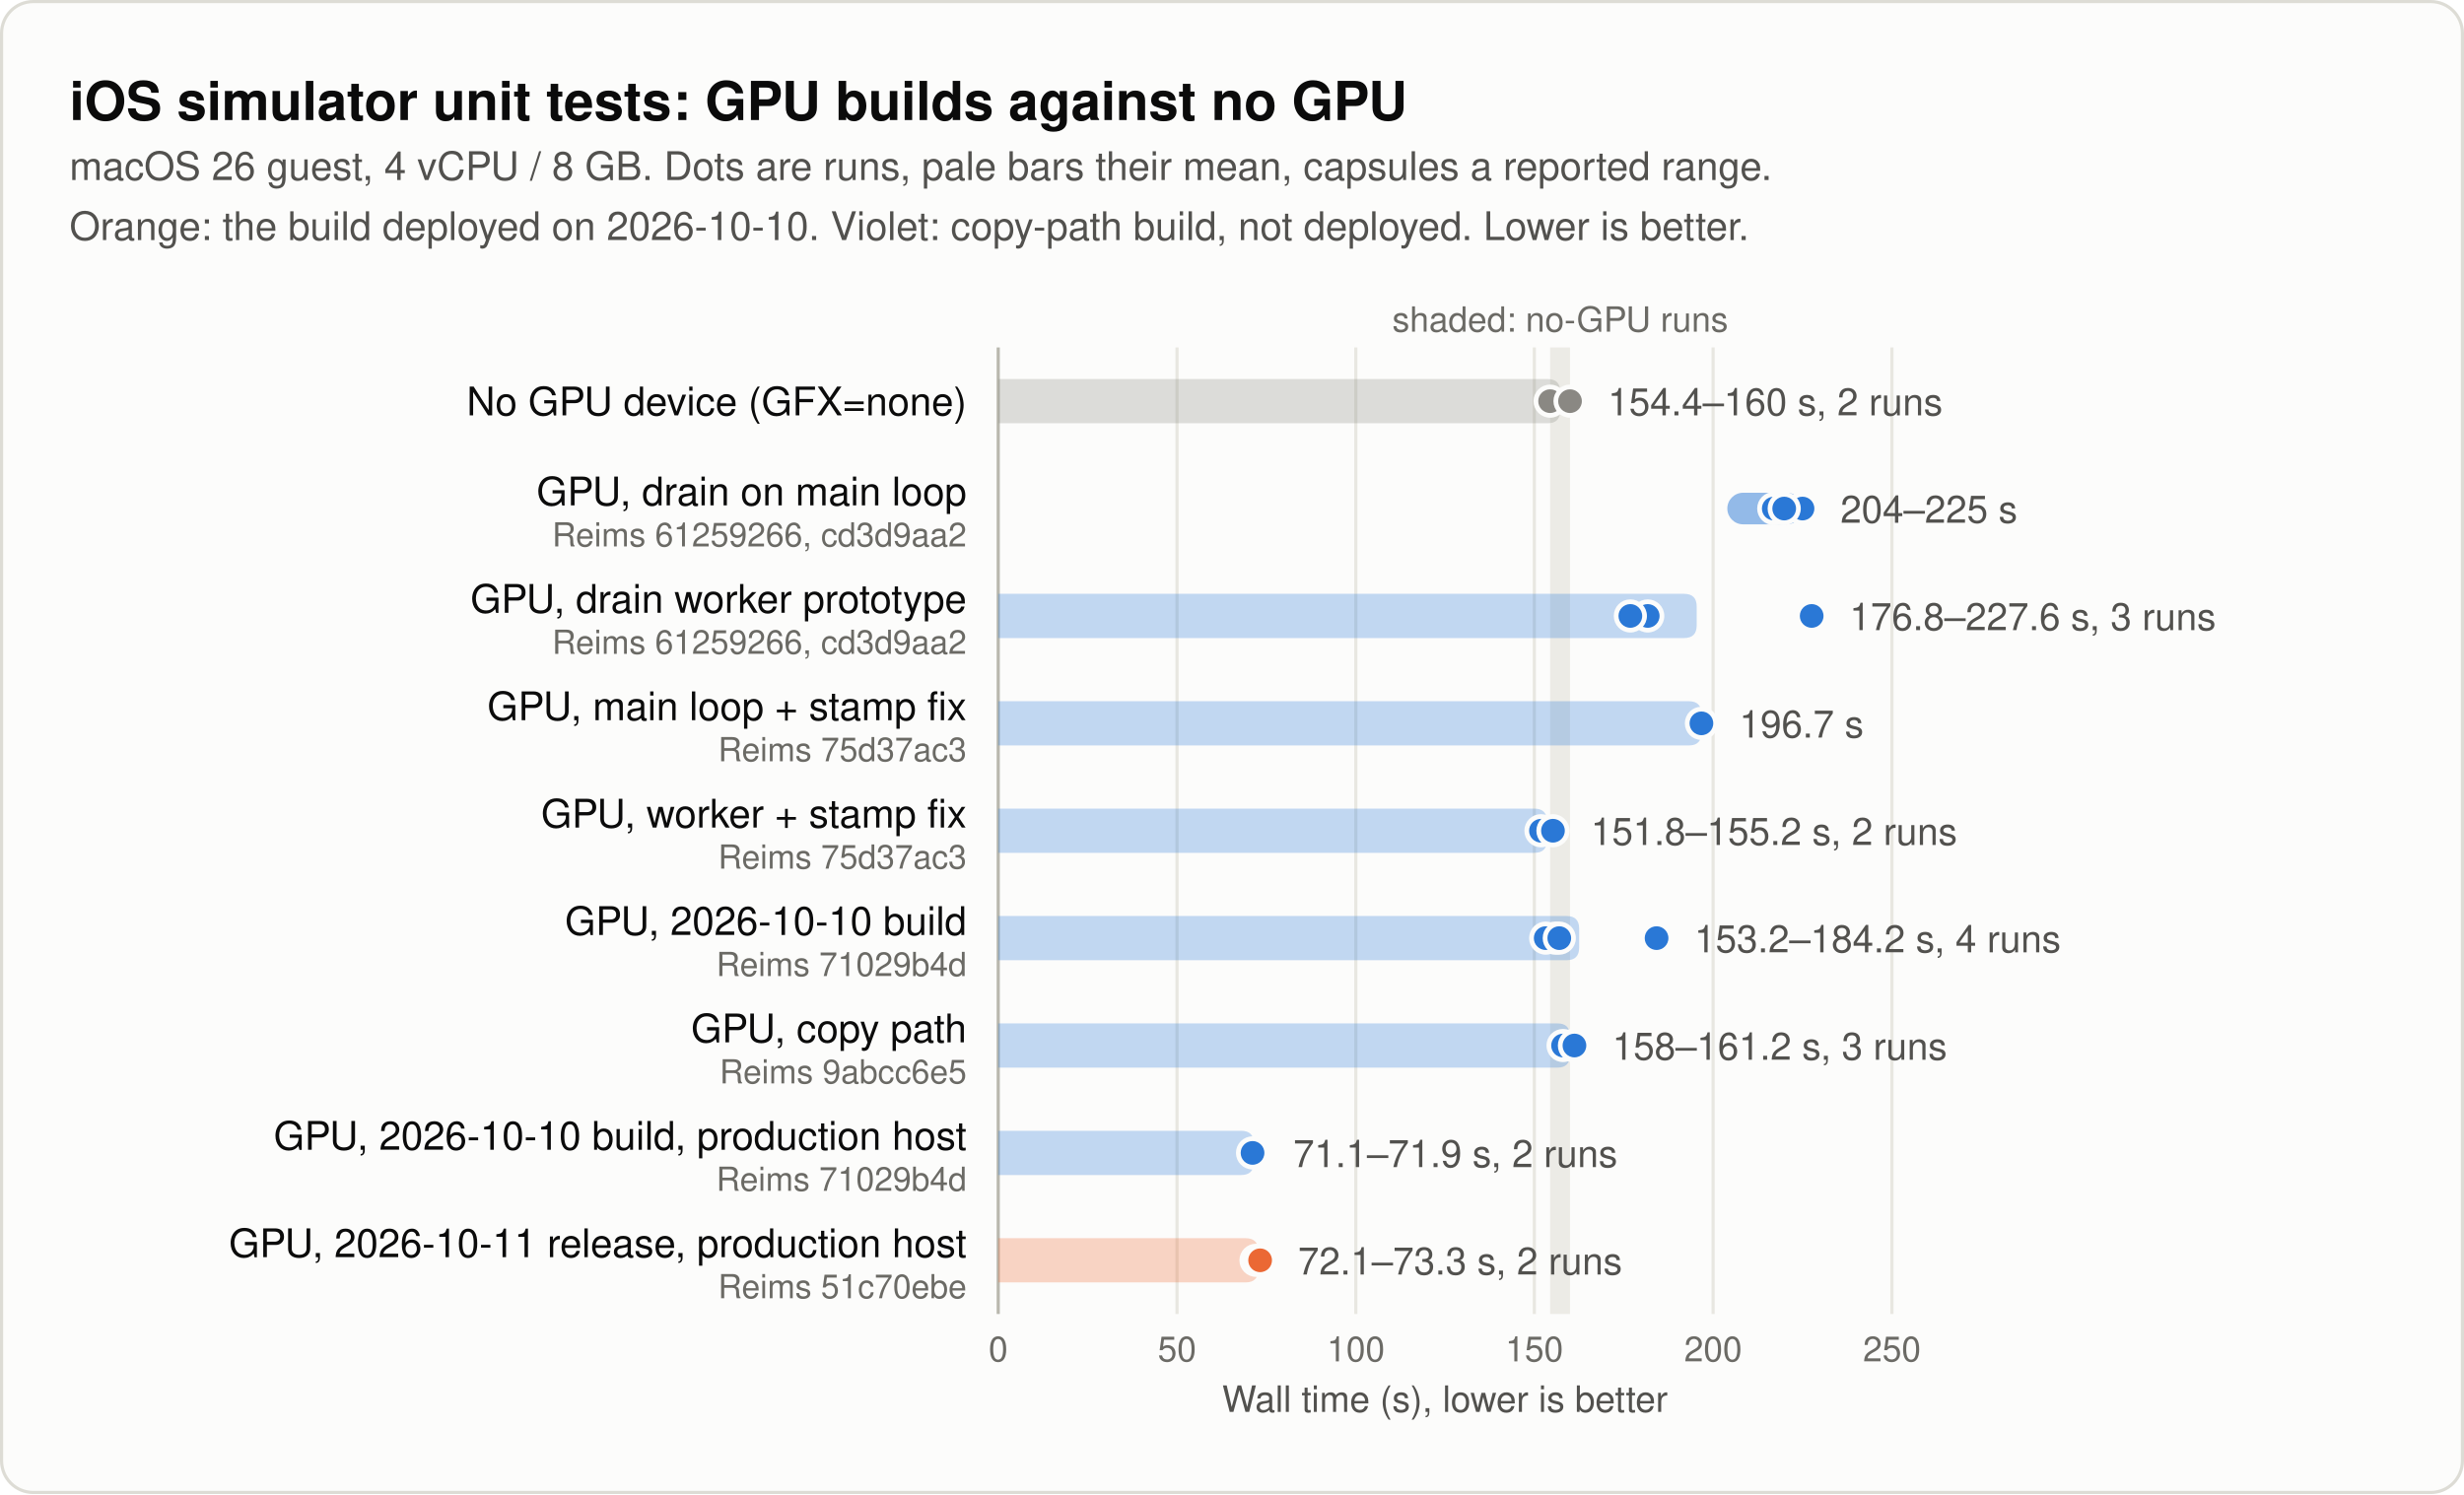
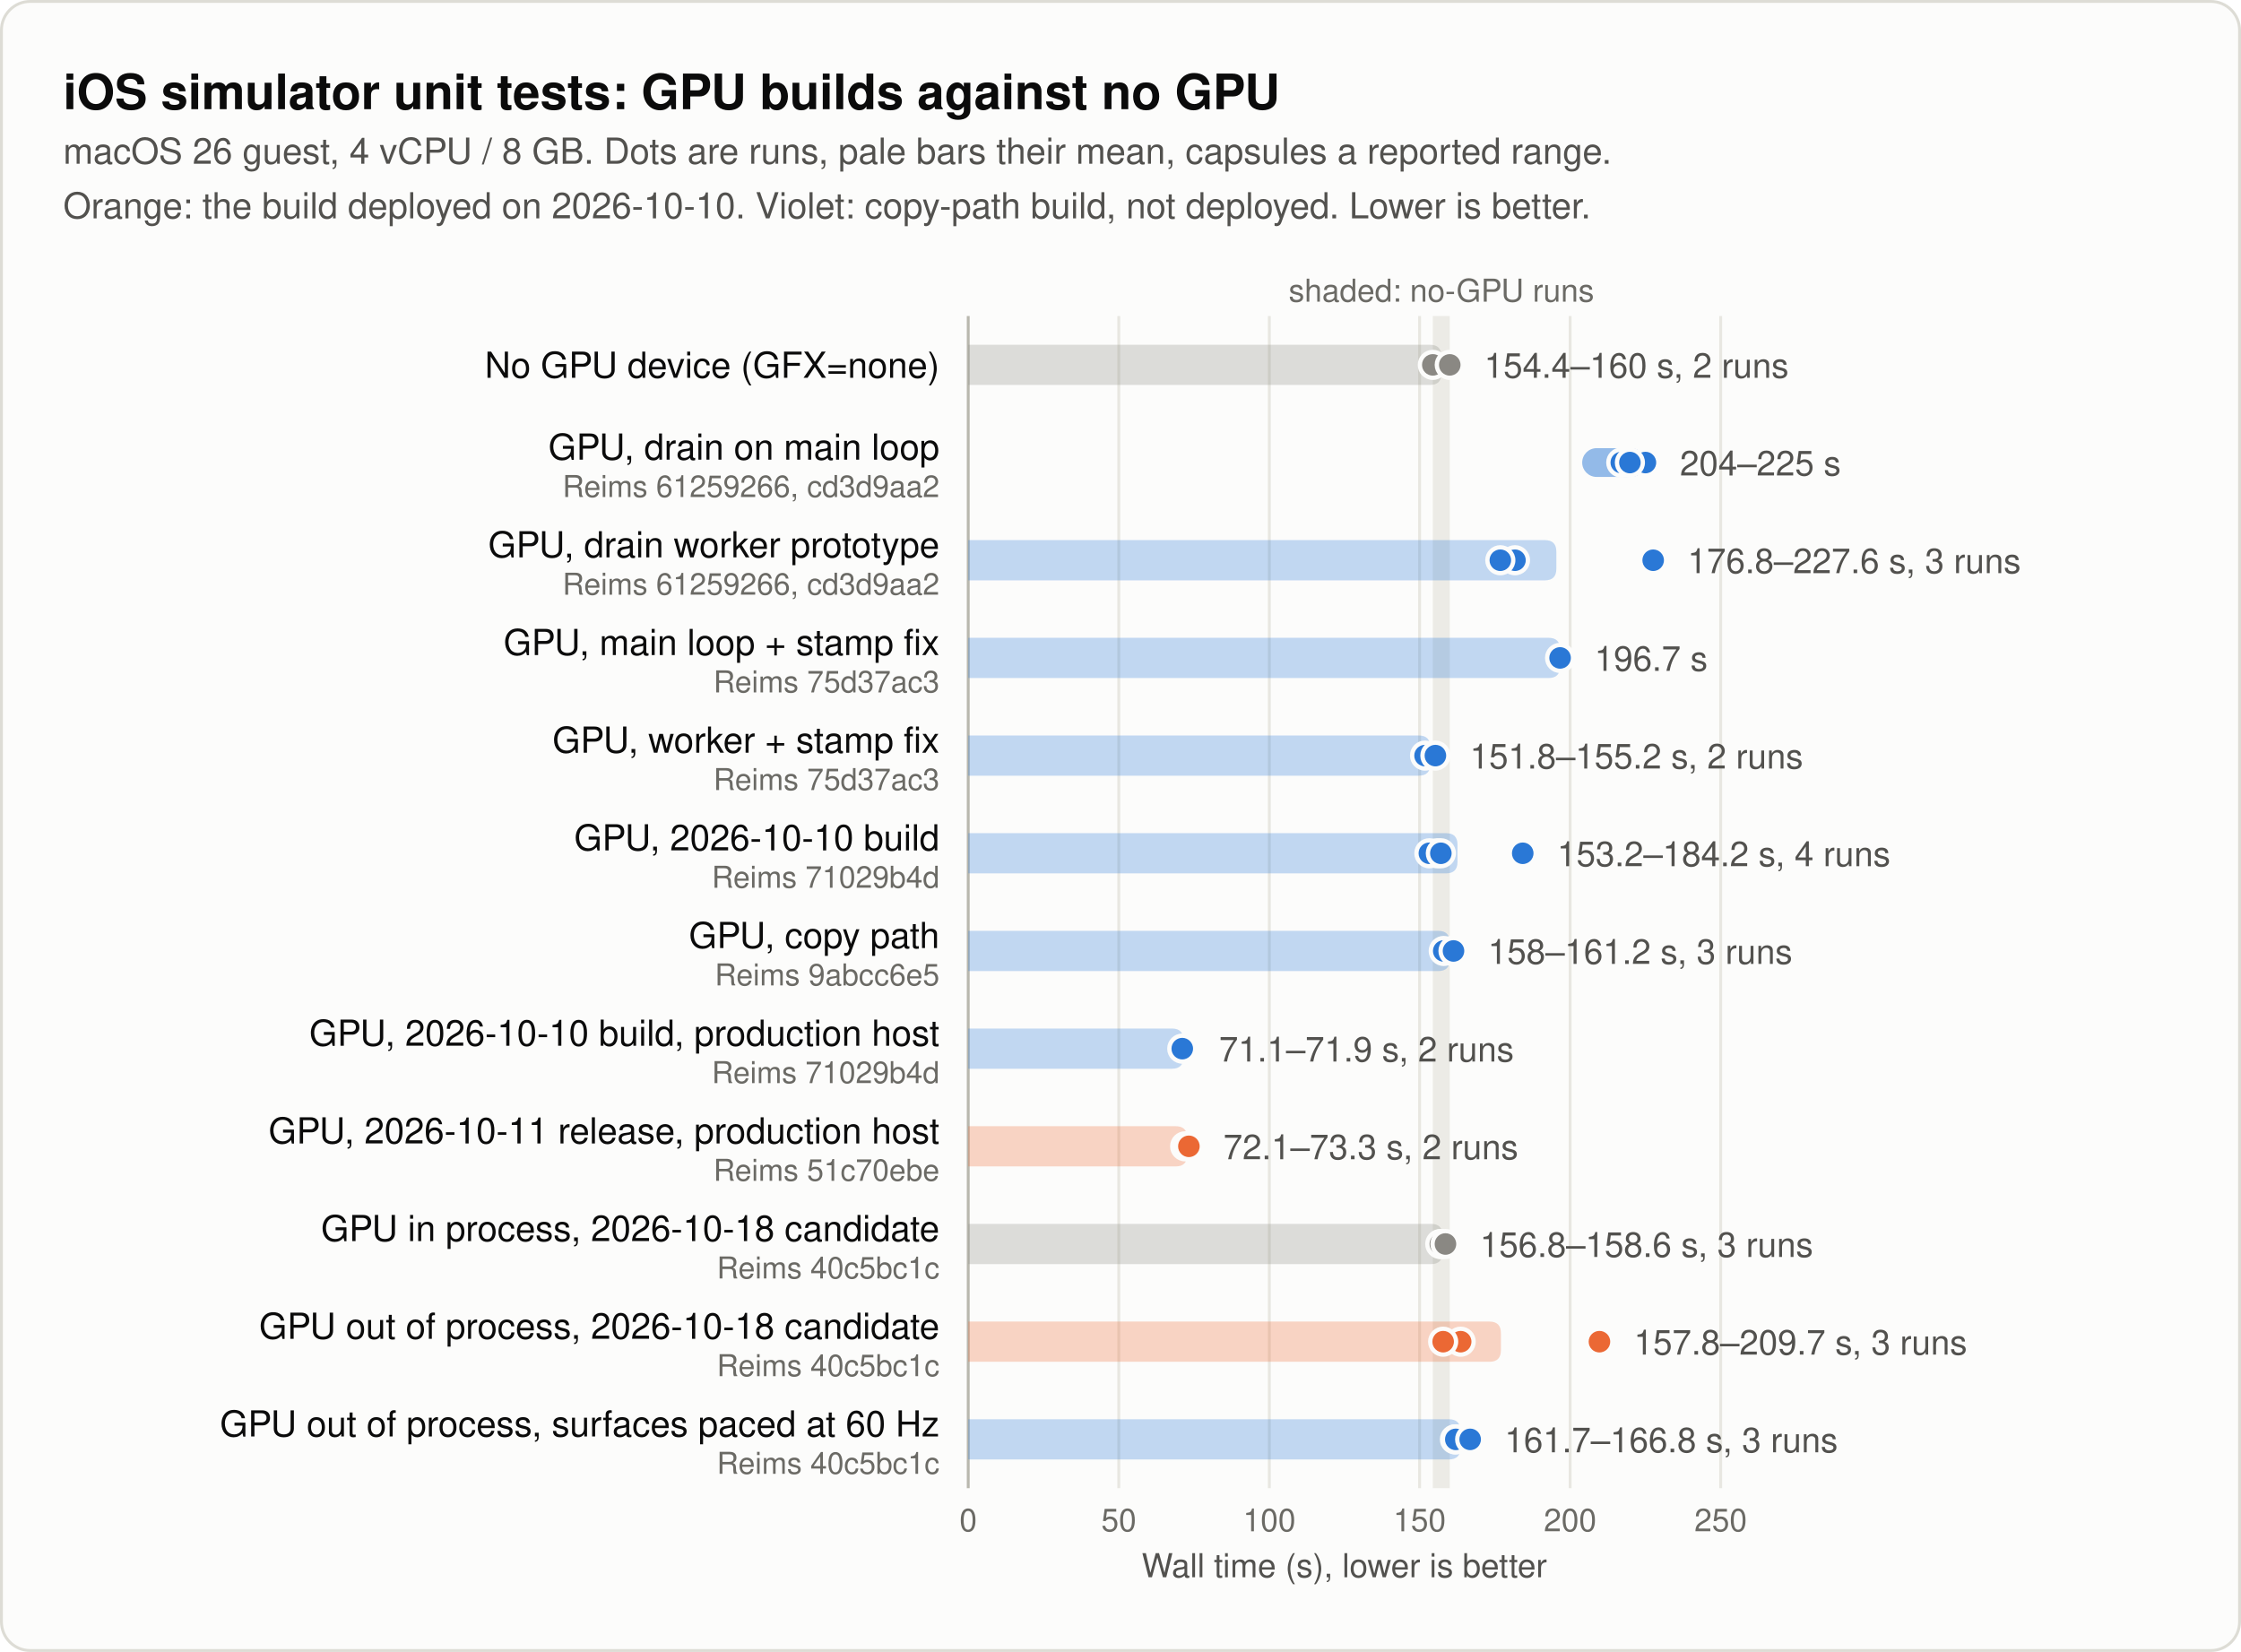
- <svg xmlns="http://www.w3.org/2000/svg" width="780" height="473" viewBox="0 0 780 473" role="img" font-family="system-ui, -apple-system, 'Segoe UI', Helvetica, Arial, sans-serif">
-   <rect x="0.5" y="0.5" width="779" height="472" rx="10" fill="#fcfcfb" stroke="#dddcd5" />
+ <svg xmlns="http://www.w3.org/2000/svg" width="780" height="575" viewBox="0 0 780 575" role="img" font-family="system-ui, -apple-system, 'Segoe UI', Helvetica, Arial, sans-serif">
+   <rect x="0.5" y="0.5" width="779" height="574" rx="10" fill="#fcfcfb" stroke="#dddcd5" />
  <text x="22.0" y="38.0" font-size="17" fill="#0b0b0b" text-anchor="start" font-weight="600">iOS simulator unit tests: GPU builds against no GPU</text>
  <text x="22.0" y="57.0" font-size="12.5" fill="#52514e" text-anchor="start">macOS 26 guest, 4 vCPU / 8 GB. Dots are runs, pale bars their mean, capsules a reported range.</text>
  <text x="22.0" y="76.0" font-size="12.5" fill="#52514e" text-anchor="start">Orange: the build deployed on 2026-10-10. Violet: copy-path build, not deployed. Lower is better.</text>
-   <rect x="490.7" y="110.0" width="6.3" height="306.0" rx="0" fill="#ecebe6" />
-   <text x="493.9" y="105.0" font-size="11" fill="#6b6a65" text-anchor="middle">shaded: no-GPU runs</text>
-   <line x1="316.0" y1="110.0" x2="316.0" y2="416.0" stroke="#b9b8ae" stroke-width="1" />
-   <text x="316.0" y="431.0" font-size="11" fill="#6b6a65" text-anchor="middle">0</text>
-   <line x1="372.6" y1="110.0" x2="372.6" y2="416.0" stroke="#e8e7e1" stroke-width="1" />
-   <text x="372.6" y="431.0" font-size="11" fill="#6b6a65" text-anchor="middle">50</text>
-   <line x1="429.2" y1="110.0" x2="429.2" y2="416.0" stroke="#e8e7e1" stroke-width="1" />
-   <text x="429.2" y="431.0" font-size="11" fill="#6b6a65" text-anchor="middle">100</text>
-   <line x1="485.7" y1="110.0" x2="485.7" y2="416.0" stroke="#e8e7e1" stroke-width="1" />
-   <text x="485.7" y="431.0" font-size="11" fill="#6b6a65" text-anchor="middle">150</text>
-   <line x1="542.3" y1="110.0" x2="542.3" y2="416.0" stroke="#e8e7e1" stroke-width="1" />
-   <text x="542.3" y="431.0" font-size="11" fill="#6b6a65" text-anchor="middle">200</text>
-   <line x1="598.9" y1="110.0" x2="598.9" y2="416.0" stroke="#e8e7e1" stroke-width="1" />
-   <text x="598.9" y="431.0" font-size="11" fill="#6b6a65" text-anchor="middle">250</text>
-   <text x="306.0" y="131.5" font-size="12.5" fill="#0b0b0b" text-anchor="end">No GPU device (GFX=none)</text>
-   <path d="M316.0,120.0 H489.9 Q493.9,120.0 493.9,124.0 V130.0 Q493.9,134.0 489.9,134.0 H316.0 Z" fill="#8a8883" fill-opacity="0.28" />
-   <circle cx="490.7" cy="127.0" r="4.5" fill="#8a8883" stroke="#fcfcfb" stroke-width="1.5" />
-   <circle cx="497.0" cy="127.0" r="4.5" fill="#8a8883" stroke="#fcfcfb" stroke-width="1.5" />
-   <text x="509.0" y="131.5" font-size="12" fill="#52514e" text-anchor="start">154.4–160 s, 2 runs</text>
-   <text x="306.0" y="160.0" font-size="12.5" fill="#0b0b0b" text-anchor="end">GPU, drain on main loop</text>
-   <text x="306.0" y="173.0" font-size="10.5" fill="#6b6a65" text-anchor="end">Reims 61259266, cd3d9aa2</text>
-   <rect x="546.8" y="156.0" width="23.8" height="10.0" rx="5" fill="#2a78d6" fill-opacity="0.5" />
-   <circle cx="561.5" cy="161.0" r="4.5" fill="#2a78d6" stroke="#fcfcfb" stroke-width="1.5" />
-   <circle cx="570.6" cy="161.0" r="4.5" fill="#2a78d6" stroke="#fcfcfb" stroke-width="1.5" />
-   <circle cx="564.8" cy="161.0" r="4.5" fill="#2a78d6" stroke="#fcfcfb" stroke-width="1.5" />
-   <text x="582.6" y="165.5" font-size="12" fill="#52514e" text-anchor="start">204–225 s</text>
-   <text x="306.0" y="194.0" font-size="12.5" fill="#0b0b0b" text-anchor="end">GPU, drain worker prototype</text>
-   <text x="306.0" y="207.0" font-size="10.5" fill="#6b6a65" text-anchor="end">Reims 61259266, cd3d9aa2</text>
-   <path d="M316.0,188.0 H533.1 Q537.1,188.0 537.1,192.0 V198.0 Q537.1,202.0 533.1,202.0 H316.0 Z" fill="#2a78d6" fill-opacity="0.28" />
-   <circle cx="573.5" cy="195.0" r="4.5" fill="#2a78d6" stroke="#fcfcfb" stroke-width="1.5" />
-   <circle cx="521.6" cy="195.0" r="4.5" fill="#2a78d6" stroke="#fcfcfb" stroke-width="1.5" />
-   <circle cx="516.1" cy="195.0" r="4.5" fill="#2a78d6" stroke="#fcfcfb" stroke-width="1.5" />
-   <text x="585.5" y="199.5" font-size="12" fill="#52514e" text-anchor="start">176.8–227.6 s, 3 runs</text>
-   <text x="306.0" y="228.0" font-size="12.5" fill="#0b0b0b" text-anchor="end">GPU, main loop + stamp fix</text>
-   <text x="306.0" y="241.0" font-size="10.5" fill="#6b6a65" text-anchor="end">Reims 75d37ac3</text>
-   <path d="M316.0,222.0 H534.6 Q538.6,222.0 538.6,226.0 V232.0 Q538.6,236.0 534.6,236.0 H316.0 Z" fill="#2a78d6" fill-opacity="0.28" />
-   <circle cx="538.6" cy="229.0" r="4.5" fill="#2a78d6" stroke="#fcfcfb" stroke-width="1.5" />
-   <text x="550.6" y="233.5" font-size="12" fill="#52514e" text-anchor="start">196.7 s</text>
-   <text x="306.0" y="262.0" font-size="12.5" fill="#0b0b0b" text-anchor="end">GPU, worker + stamp fix</text>
-   <text x="306.0" y="275.0" font-size="10.5" fill="#6b6a65" text-anchor="end">Reims 75d37ac3</text>
-   <path d="M316.0,256.0 H485.7 Q489.7,256.0 489.7,260.0 V266.0 Q489.7,270.0 485.7,270.0 H316.0 Z" fill="#2a78d6" fill-opacity="0.28" />
-   <circle cx="487.8" cy="263.0" r="4.5" fill="#2a78d6" stroke="#fcfcfb" stroke-width="1.5" />
-   <circle cx="491.6" cy="263.0" r="4.5" fill="#2a78d6" stroke="#fcfcfb" stroke-width="1.5" />
-   <text x="503.6" y="267.5" font-size="12" fill="#52514e" text-anchor="start">151.8–155.2 s, 2 runs</text>
-   <text x="306.0" y="296.0" font-size="12.5" fill="#0b0b0b" text-anchor="end">GPU, 2026-10-10 build</text>
-   <text x="306.0" y="309.0" font-size="10.5" fill="#6b6a65" text-anchor="end">Reims 71029b4d</text>
-   <path d="M316.0,290.0 H495.9 Q499.9,290.0 499.9,294.0 V300.0 Q499.9,304.0 495.9,304.0 H316.0 Z" fill="#2a78d6" fill-opacity="0.28" />
-   <circle cx="492.3" cy="297.0" r="4.5" fill="#2a78d6" stroke="#fcfcfb" stroke-width="1.5" />
-   <circle cx="524.4" cy="297.0" r="4.5" fill="#2a78d6" stroke="#fcfcfb" stroke-width="1.5" />
-   <circle cx="489.3" cy="297.0" r="4.5" fill="#2a78d6" stroke="#fcfcfb" stroke-width="1.5" />
-   <circle cx="493.6" cy="297.0" r="4.5" fill="#2a78d6" stroke="#fcfcfb" stroke-width="1.5" />
-   <text x="536.4" y="301.5" font-size="12" fill="#52514e" text-anchor="start">153.2–184.2 s, 4 runs</text>
-   <text x="306.0" y="330.0" font-size="12.5" fill="#0b0b0b" text-anchor="end">GPU, copy path</text>
-   <text x="306.0" y="343.0" font-size="10.5" fill="#6b6a65" text-anchor="end">Reims 9abcc6e5</text>
-   <path d="M316.0,324.0 H493.0 Q497.0,324.0 497.0,328.0 V334.0 Q497.0,338.0 493.0,338.0 H316.0 Z" fill="#2a78d6" fill-opacity="0.28" />
-   <circle cx="497.9" cy="331.0" r="4.5" fill="#2a78d6" stroke="#fcfcfb" stroke-width="1.5" />
-   <circle cx="494.8" cy="331.0" r="4.5" fill="#2a78d6" stroke="#fcfcfb" stroke-width="1.5" />
-   <circle cx="498.4" cy="331.0" r="4.5" fill="#2a78d6" stroke="#fcfcfb" stroke-width="1.5" />
-   <text x="510.4" y="335.5" font-size="12" fill="#52514e" text-anchor="start">158–161.2 s, 3 runs</text>
-   <text x="306.0" y="364.0" font-size="12.5" fill="#0b0b0b" text-anchor="end">GPU, 2026-10-10 build, production host</text>
-   <text x="306.0" y="377.0" font-size="10.5" fill="#6b6a65" text-anchor="end">Reims 71029b4d</text>
-   <path d="M316.0,358.0 H392.9 Q396.9,358.0 396.9,362.0 V368.0 Q396.9,372.0 392.9,372.0 H316.0 Z" fill="#2a78d6" fill-opacity="0.28" />
-   <circle cx="397.4" cy="365.0" r="4.5" fill="#2a78d6" stroke="#fcfcfb" stroke-width="1.5" />
-   <circle cx="396.5" cy="365.0" r="4.5" fill="#2a78d6" stroke="#fcfcfb" stroke-width="1.5" />
-   <text x="409.4" y="369.5" font-size="12" fill="#52514e" text-anchor="start">71.1–71.9 s, 2 runs</text>
-   <text x="306.0" y="398.0" font-size="12.5" fill="#0b0b0b" text-anchor="end">GPU, 2026-10-11 release, production host</text>
-   <text x="306.0" y="411.0" font-size="10.5" fill="#6b6a65" text-anchor="end">Reims 51c70ebe</text>
-   <path d="M316.0,392.0 H394.3 Q398.3,392.0 398.3,396.0 V402.0 Q398.3,406.0 394.3,406.0 H316.0 Z" fill="#eb6834" fill-opacity="0.28" />
-   <circle cx="397.6" cy="399.0" r="4.5" fill="#eb6834" stroke="#fcfcfb" stroke-width="1.5" />
-   <circle cx="398.9" cy="399.0" r="4.5" fill="#eb6834" stroke="#fcfcfb" stroke-width="1.5" />
-   <text x="410.9" y="403.5" font-size="12" fill="#52514e" text-anchor="start">72.1–73.3 s, 2 runs</text>
-   <text x="457.4" y="447.0" font-size="11.5" fill="#52514e" text-anchor="middle">Wall time (s), lower is better</text>
+   <rect x="498.7" y="110.0" width="5.9" height="408.0" rx="0" fill="#ecebe6" />
+   <text x="501.7" y="105.0" font-size="11" fill="#6b6a65" text-anchor="middle">shaded: no-GPU runs</text>
+   <line x1="337.0" y1="110.0" x2="337.0" y2="518.0" stroke="#b9b8ae" stroke-width="1" />
+   <text x="337.0" y="533.0" font-size="11" fill="#6b6a65" text-anchor="middle">0</text>
+   <line x1="389.4" y1="110.0" x2="389.4" y2="518.0" stroke="#e8e7e1" stroke-width="1" />
+   <text x="389.4" y="533.0" font-size="11" fill="#6b6a65" text-anchor="middle">50</text>
+   <line x1="441.8" y1="110.0" x2="441.8" y2="518.0" stroke="#e8e7e1" stroke-width="1" />
+   <text x="441.8" y="533.0" font-size="11" fill="#6b6a65" text-anchor="middle">100</text>
+   <line x1="494.1" y1="110.0" x2="494.1" y2="518.0" stroke="#e8e7e1" stroke-width="1" />
+   <text x="494.1" y="533.0" font-size="11" fill="#6b6a65" text-anchor="middle">150</text>
+   <line x1="546.5" y1="110.0" x2="546.5" y2="518.0" stroke="#e8e7e1" stroke-width="1" />
+   <text x="546.5" y="533.0" font-size="11" fill="#6b6a65" text-anchor="middle">200</text>
+   <line x1="598.9" y1="110.0" x2="598.9" y2="518.0" stroke="#e8e7e1" stroke-width="1" />
+   <text x="598.9" y="533.0" font-size="11" fill="#6b6a65" text-anchor="middle">250</text>
+   <text x="327.0" y="131.5" font-size="12.5" fill="#0b0b0b" text-anchor="end">No GPU device (GFX=none)</text>
+   <path d="M337.0,120.0 H497.7 Q501.7,120.0 501.7,124.0 V130.0 Q501.7,134.0 497.7,134.0 H337.0 Z" fill="#8a8883" fill-opacity="0.28" />
+   <circle cx="498.7" cy="127.0" r="4.5" fill="#8a8883" stroke="#fcfcfb" stroke-width="1.5" />
+   <circle cx="504.6" cy="127.0" r="4.5" fill="#8a8883" stroke="#fcfcfb" stroke-width="1.5" />
+   <text x="516.6" y="131.5" font-size="12" fill="#52514e" text-anchor="start">154.4–160 s, 2 runs</text>
+   <text x="327.0" y="160.0" font-size="12.5" fill="#0b0b0b" text-anchor="end">GPU, drain on main loop</text>
+   <text x="327.0" y="173.0" font-size="10.5" fill="#6b6a65" text-anchor="end">Reims 61259266, cd3d9aa2</text>
+   <rect x="550.7" y="156.0" width="22.0" height="10.0" rx="5" fill="#2a78d6" fill-opacity="0.5" />
+   <circle cx="564.3" cy="161.0" r="4.5" fill="#2a78d6" stroke="#fcfcfb" stroke-width="1.5" />
+   <circle cx="572.7" cy="161.0" r="4.5" fill="#2a78d6" stroke="#fcfcfb" stroke-width="1.5" />
+   <circle cx="567.3" cy="161.0" r="4.5" fill="#2a78d6" stroke="#fcfcfb" stroke-width="1.5" />
+   <text x="584.7" y="165.5" font-size="12" fill="#52514e" text-anchor="start">204–225 s</text>
+   <text x="327.0" y="194.0" font-size="12.5" fill="#0b0b0b" text-anchor="end">GPU, drain worker prototype</text>
+   <text x="327.0" y="207.0" font-size="10.5" fill="#6b6a65" text-anchor="end">Reims 61259266, cd3d9aa2</text>
+   <path d="M337.0,188.0 H537.7 Q541.7,188.0 541.7,192.0 V198.0 Q541.7,202.0 537.7,202.0 H337.0 Z" fill="#2a78d6" fill-opacity="0.28" />
+   <circle cx="575.4" cy="195.0" r="4.5" fill="#2a78d6" stroke="#fcfcfb" stroke-width="1.5" />
+   <circle cx="527.3" cy="195.0" r="4.5" fill="#2a78d6" stroke="#fcfcfb" stroke-width="1.5" />
+   <circle cx="522.2" cy="195.0" r="4.5" fill="#2a78d6" stroke="#fcfcfb" stroke-width="1.5" />
+   <text x="587.4" y="199.5" font-size="12" fill="#52514e" text-anchor="start">176.8–227.6 s, 3 runs</text>
+   <text x="327.0" y="228.0" font-size="12.5" fill="#0b0b0b" text-anchor="end">GPU, main loop + stamp fix</text>
+   <text x="327.0" y="241.0" font-size="10.5" fill="#6b6a65" text-anchor="end">Reims 75d37ac3</text>
+   <path d="M337.0,222.0 H539.0 Q543.0,222.0 543.0,226.0 V232.0 Q543.0,236.0 539.0,236.0 H337.0 Z" fill="#2a78d6" fill-opacity="0.28" />
+   <circle cx="543.0" cy="229.0" r="4.5" fill="#2a78d6" stroke="#fcfcfb" stroke-width="1.5" />
+   <text x="555.0" y="233.5" font-size="12" fill="#52514e" text-anchor="start">196.7 s</text>
+   <text x="327.0" y="262.0" font-size="12.5" fill="#0b0b0b" text-anchor="end">GPU, worker + stamp fix</text>
+   <text x="327.0" y="275.0" font-size="10.5" fill="#6b6a65" text-anchor="end">Reims 75d37ac3</text>
+   <path d="M337.0,256.0 H493.8 Q497.8,256.0 497.8,260.0 V266.0 Q497.8,270.0 493.8,270.0 H337.0 Z" fill="#2a78d6" fill-opacity="0.28" />
+   <circle cx="496.0" cy="263.0" r="4.5" fill="#2a78d6" stroke="#fcfcfb" stroke-width="1.5" />
+   <circle cx="499.6" cy="263.0" r="4.5" fill="#2a78d6" stroke="#fcfcfb" stroke-width="1.5" />
+   <text x="511.6" y="267.5" font-size="12" fill="#52514e" text-anchor="start">151.8–155.2 s, 2 runs</text>
+   <text x="327.0" y="296.0" font-size="12.5" fill="#0b0b0b" text-anchor="end">GPU, 2026-10-10 build</text>
+   <text x="327.0" y="309.0" font-size="10.5" fill="#6b6a65" text-anchor="end">Reims 71029b4d</text>
+   <path d="M337.0,290.0 H503.3 Q507.3,290.0 507.3,294.0 V300.0 Q507.3,304.0 503.3,304.0 H337.0 Z" fill="#2a78d6" fill-opacity="0.28" />
+   <circle cx="500.2" cy="297.0" r="4.5" fill="#2a78d6" stroke="#fcfcfb" stroke-width="1.5" />
+   <circle cx="530.0" cy="297.0" r="4.5" fill="#2a78d6" stroke="#fcfcfb" stroke-width="1.5" />
+   <circle cx="497.5" cy="297.0" r="4.5" fill="#2a78d6" stroke="#fcfcfb" stroke-width="1.5" />
+   <circle cx="501.5" cy="297.0" r="4.5" fill="#2a78d6" stroke="#fcfcfb" stroke-width="1.5" />
+   <text x="542.0" y="301.5" font-size="12" fill="#52514e" text-anchor="start">153.2–184.2 s, 4 runs</text>
+   <text x="327.0" y="330.0" font-size="12.5" fill="#0b0b0b" text-anchor="end">GPU, copy path</text>
+   <text x="327.0" y="343.0" font-size="10.5" fill="#6b6a65" text-anchor="end">Reims 9abcc6e5</text>
+   <path d="M337.0,324.0 H500.6 Q504.6,324.0 504.6,328.0 V334.0 Q504.6,338.0 500.6,338.0 H337.0 Z" fill="#2a78d6" fill-opacity="0.28" />
+   <circle cx="505.4" cy="331.0" r="4.5" fill="#2a78d6" stroke="#fcfcfb" stroke-width="1.5" />
+   <circle cx="502.5" cy="331.0" r="4.5" fill="#2a78d6" stroke="#fcfcfb" stroke-width="1.5" />
+   <circle cx="505.9" cy="331.0" r="4.5" fill="#2a78d6" stroke="#fcfcfb" stroke-width="1.5" />
+   <text x="517.9" y="335.5" font-size="12" fill="#52514e" text-anchor="start">158–161.2 s, 3 runs</text>
+   <text x="327.0" y="364.0" font-size="12.5" fill="#0b0b0b" text-anchor="end">GPU, 2026-10-10 build, production host</text>
+   <text x="327.0" y="377.0" font-size="10.5" fill="#6b6a65" text-anchor="end">Reims 71029b4d</text>
+   <path d="M337.0,358.0 H407.9 Q411.9,358.0 411.9,362.0 V368.0 Q411.9,372.0 407.9,372.0 H337.0 Z" fill="#2a78d6" fill-opacity="0.28" />
+   <circle cx="412.3" cy="365.0" r="4.5" fill="#2a78d6" stroke="#fcfcfb" stroke-width="1.5" />
+   <circle cx="411.5" cy="365.0" r="4.5" fill="#2a78d6" stroke="#fcfcfb" stroke-width="1.5" />
+   <text x="424.3" y="369.5" font-size="12" fill="#52514e" text-anchor="start">71.1–71.9 s, 2 runs</text>
+   <text x="327.0" y="398.0" font-size="12.5" fill="#0b0b0b" text-anchor="end">GPU, 2026-10-11 release, production host</text>
+   <text x="327.0" y="411.0" font-size="10.5" fill="#6b6a65" text-anchor="end">Reims 51c70ebe</text>
+   <path d="M337.0,392.0 H409.2 Q413.2,392.0 413.2,396.0 V402.0 Q413.2,406.0 409.2,406.0 H337.0 Z" fill="#eb6834" fill-opacity="0.28" />
+   <circle cx="412.5" cy="399.0" r="4.5" fill="#eb6834" stroke="#fcfcfb" stroke-width="1.5" />
+   <circle cx="413.8" cy="399.0" r="4.5" fill="#eb6834" stroke="#fcfcfb" stroke-width="1.5" />
+   <text x="425.8" y="403.5" font-size="12" fill="#52514e" text-anchor="start">72.1–73.3 s, 2 runs</text>
+   <text x="327.0" y="432.0" font-size="12.5" fill="#0b0b0b" text-anchor="end">GPU in process, 2026-10-18 candidate</text>
+   <text x="327.0" y="445.0" font-size="10.5" fill="#6b6a65" text-anchor="end">Reims 40c5bc1c</text>
+   <path d="M337.0,426.0 H498.1 Q502.1,426.0 502.1,430.0 V436.0 Q502.1,440.0 498.1,440.0 H337.0 Z" fill="#8a8883" fill-opacity="0.28" />
+   <circle cx="501.8" cy="433.0" r="4.5" fill="#8a8883" stroke="#fcfcfb" stroke-width="1.5" />
+   <circle cx="501.3" cy="433.0" r="4.5" fill="#8a8883" stroke="#fcfcfb" stroke-width="1.5" />
+   <circle cx="503.1" cy="433.0" r="4.5" fill="#8a8883" stroke="#fcfcfb" stroke-width="1.5" />
+   <text x="515.1" y="437.5" font-size="12" fill="#52514e" text-anchor="start">156.8–158.6 s, 3 runs</text>
+   <text x="327.0" y="466.0" font-size="12.5" fill="#0b0b0b" text-anchor="end">GPU out of process, 2026-10-18 candidate</text>
+   <text x="327.0" y="479.0" font-size="10.5" fill="#6b6a65" text-anchor="end">Reims 40c5bc1c</text>
+   <path d="M337.0,460.0 H518.4 Q522.4,460.0 522.4,464.0 V470.0 Q522.4,474.0 518.4,474.0 H337.0 Z" fill="#eb6834" fill-opacity="0.28" />
+   <circle cx="508.4" cy="467.0" r="4.5" fill="#eb6834" stroke="#fcfcfb" stroke-width="1.5" />
+   <circle cx="556.7" cy="467.0" r="4.5" fill="#eb6834" stroke="#fcfcfb" stroke-width="1.5" />
+   <circle cx="502.3" cy="467.0" r="4.5" fill="#eb6834" stroke="#fcfcfb" stroke-width="1.5" />
+   <text x="568.7" y="471.5" font-size="12" fill="#52514e" text-anchor="start">157.8–209.7 s, 3 runs</text>
+   <text x="327.0" y="500.0" font-size="12.5" fill="#0b0b0b" text-anchor="end">GPU out of process, surfaces paced at 60 Hz</text>
+   <text x="327.0" y="513.0" font-size="10.5" fill="#6b6a65" text-anchor="end">Reims 40c5bc1c</text>
+   <path d="M337.0,494.0 H504.3 Q508.3,494.0 508.3,498.0 V504.0 Q508.3,508.0 504.3,508.0 H337.0 Z" fill="#2a78d6" fill-opacity="0.28" />
+   <circle cx="506.4" cy="501.0" r="4.5" fill="#2a78d6" stroke="#fcfcfb" stroke-width="1.5" />
+   <circle cx="506.7" cy="501.0" r="4.5" fill="#2a78d6" stroke="#fcfcfb" stroke-width="1.5" />
+   <circle cx="511.7" cy="501.0" r="4.5" fill="#2a78d6" stroke="#fcfcfb" stroke-width="1.5" />
+   <text x="523.7" y="505.5" font-size="12" fill="#52514e" text-anchor="start">161.7–166.8 s, 3 runs</text>
+   <text x="467.9" y="549.0" font-size="11.5" fill="#52514e" text-anchor="middle">Wall time (s), lower is better</text>
</svg>
